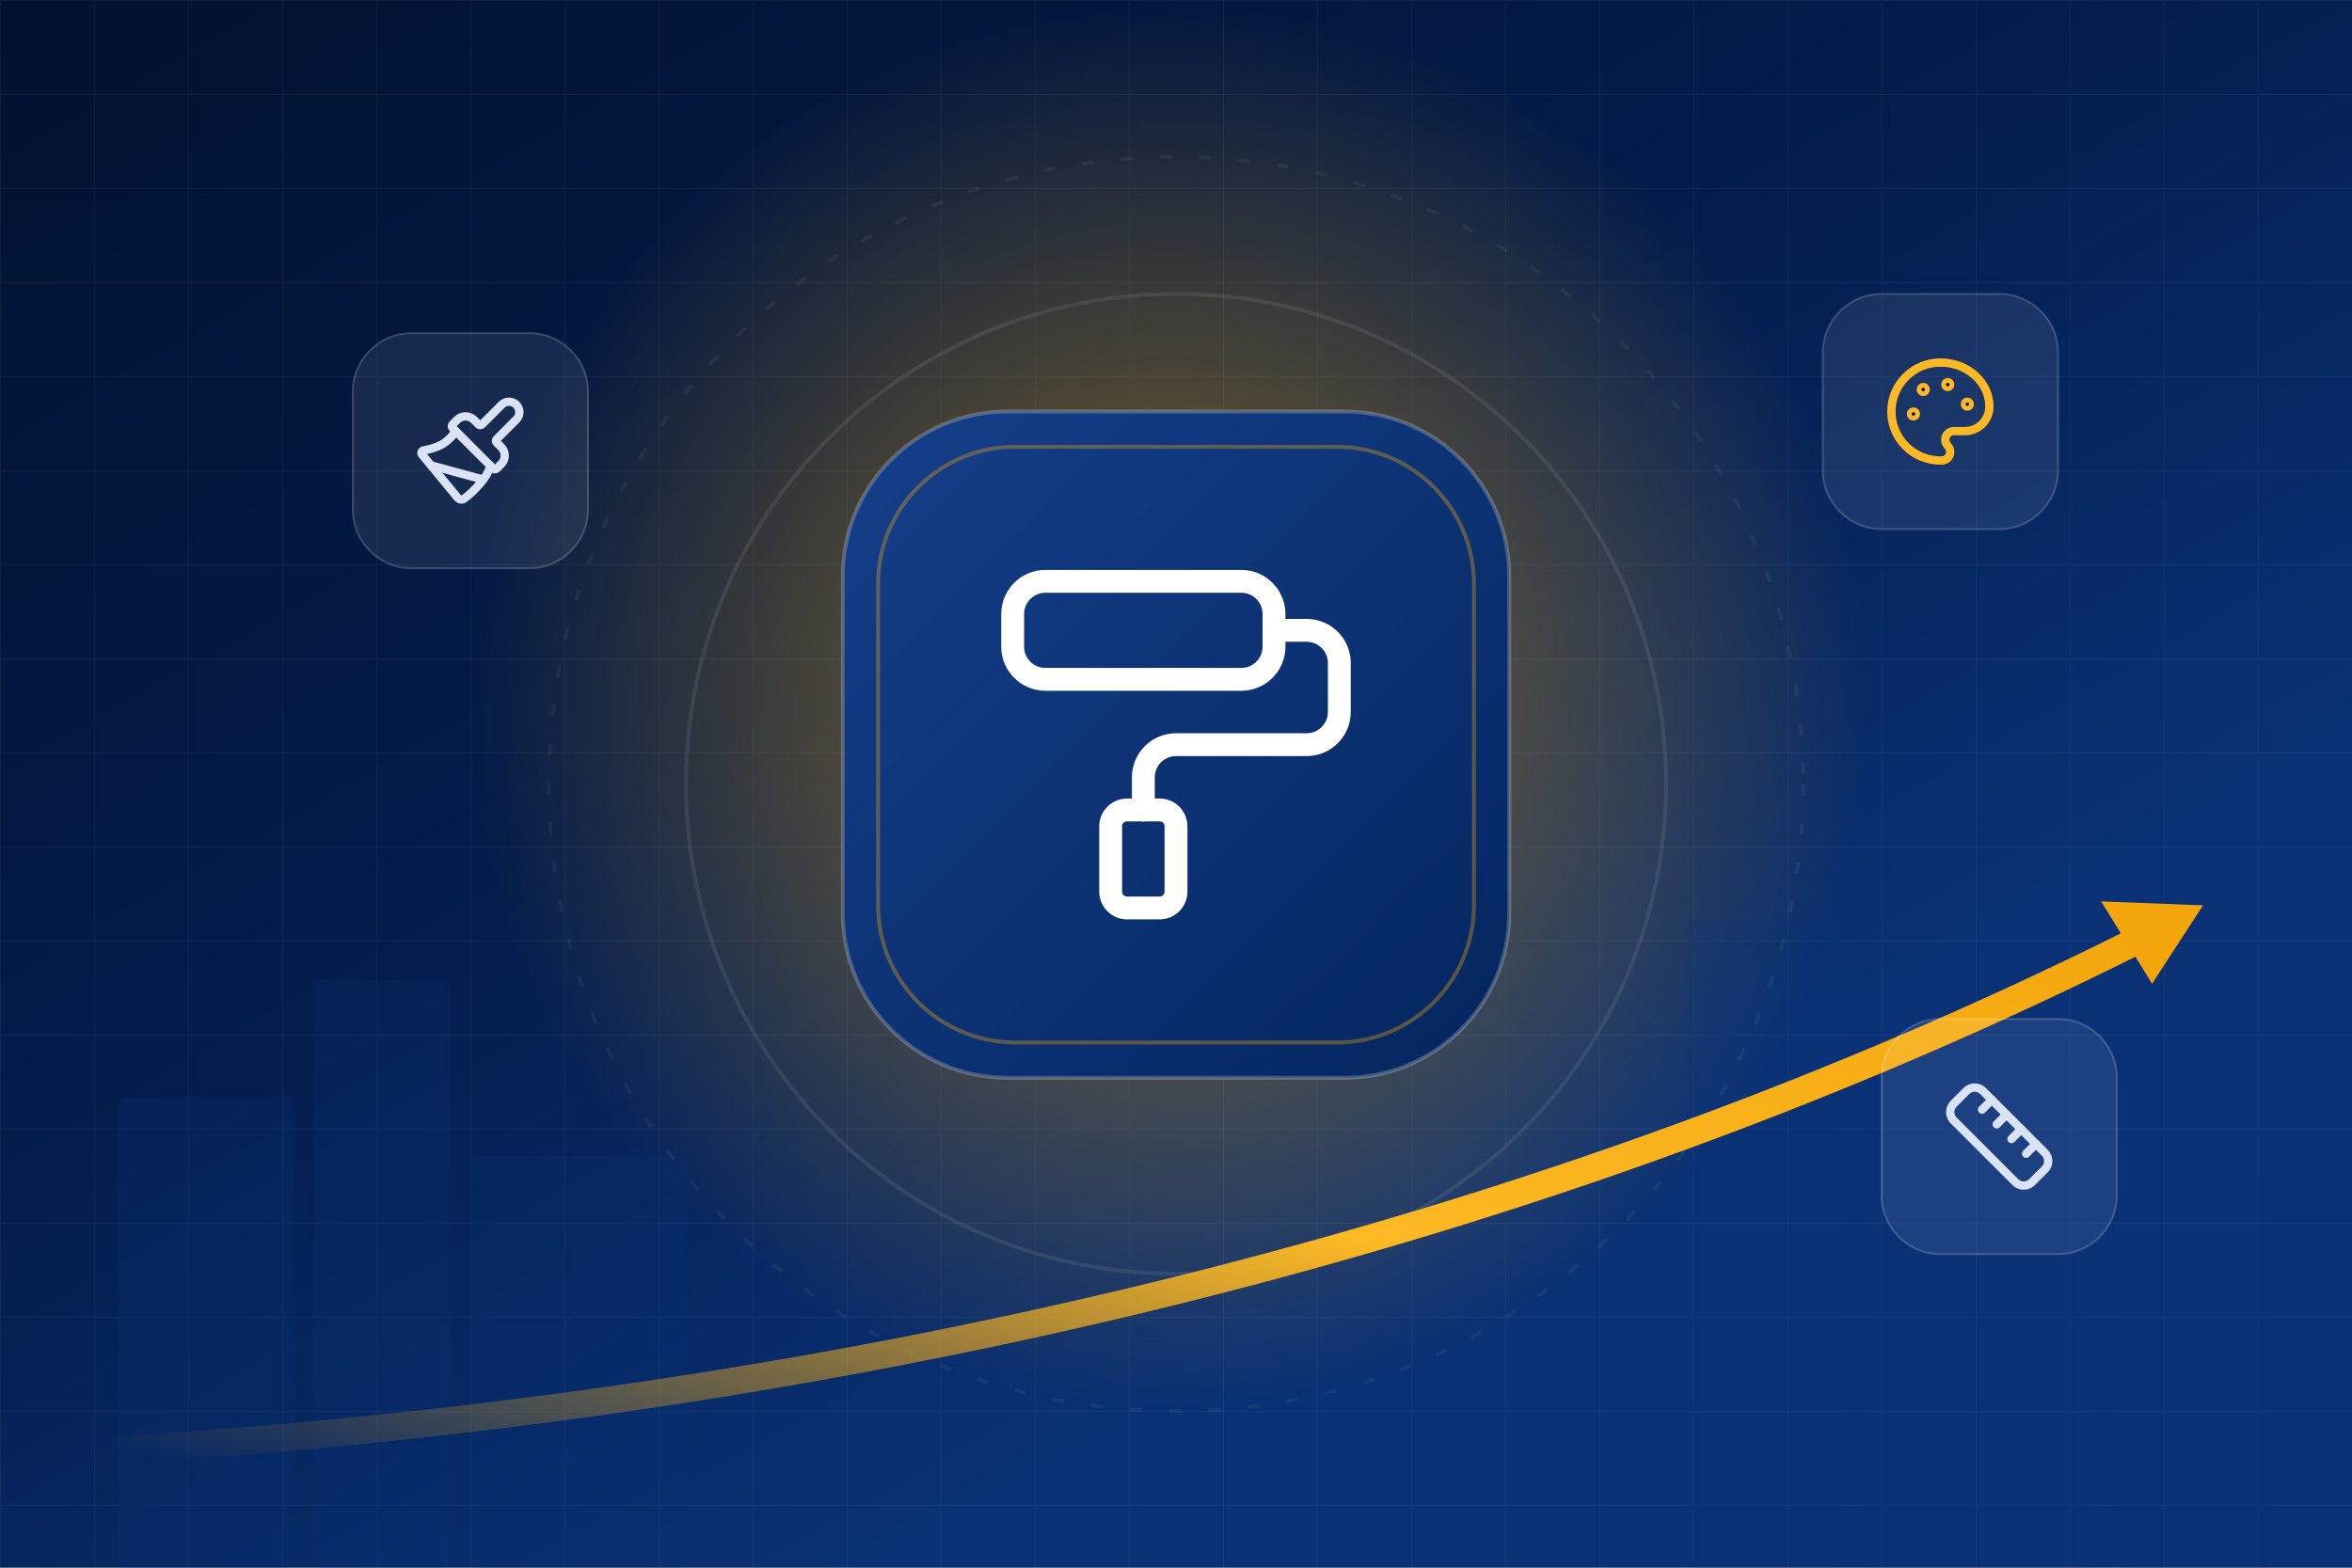
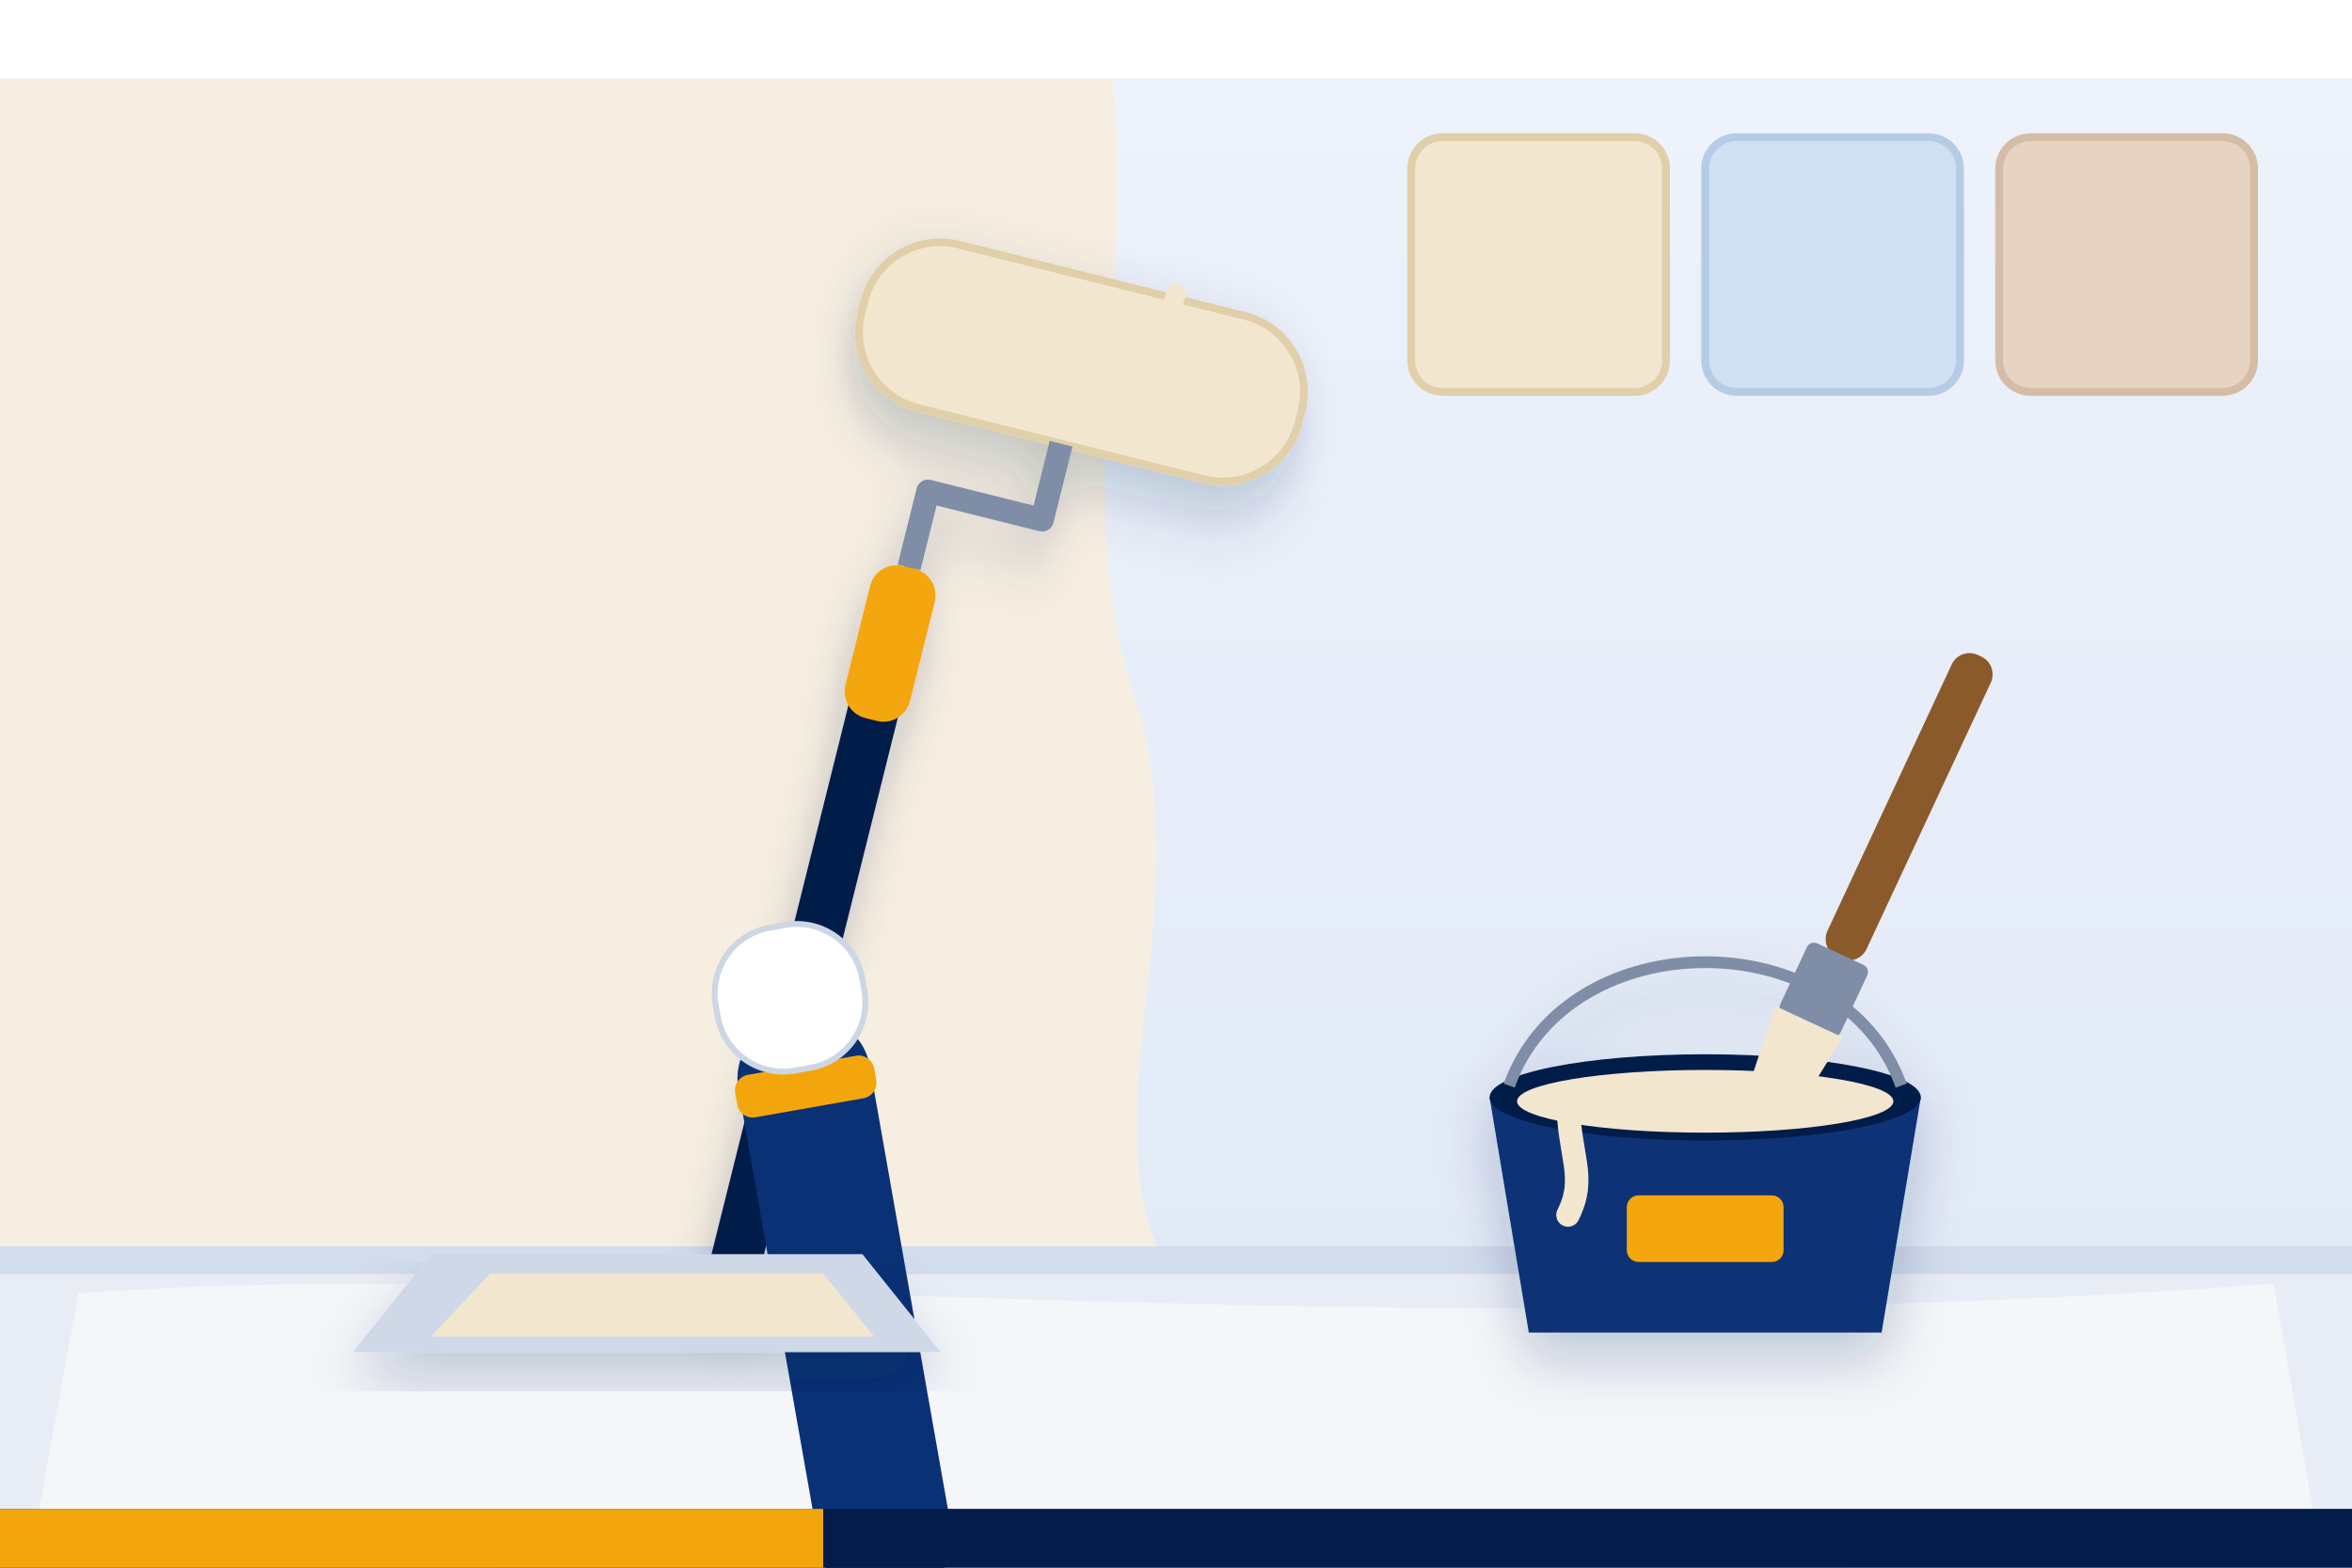
<svg xmlns="http://www.w3.org/2000/svg" viewBox="0 0 1200 800" role="img" aria-label="painting services illustration">
  <defs>
-     <linearGradient id="bg" gradientTransform="rotate(50)">
-       <stop offset="0" stop-color="#02112f" />
-       <stop offset="0.55" stop-color="#031c4a" />
-       <stop offset="1" stop-color="#0a3175" />
+     <linearGradient id="wall" x1="0" y1="0" x2="0" y2="1">
+       <stop offset="0" stop-color="#eef3fb" />
+       <stop offset="1" stop-color="#dfe8f6" />
    </linearGradient>
-     <radialGradient id="glow" cx="0.5" cy="0.5" r="0.5">
-       <stop offset="0" stop-color="#f3a60c" stop-opacity="0.55" />
-       <stop offset="1" stop-color="#f3a60c" stop-opacity="0" />
-     </radialGradient>
-     <linearGradient id="tile" x1="0" y1="0" x2="1" y2="1">
-       <stop offset="0" stop-color="#153f8a" />
-       <stop offset="1" stop-color="#04265f" />
+     <linearGradient id="floor" x1="0" y1="0" x2="0" y2="1">
+       <stop offset="0" stop-color="#c9d6ea" />
+       <stop offset="1" stop-color="#b3c3dc" />
    </linearGradient>
-     <linearGradient id="swoosh" x1="0" y1="1" x2="1" y2="0">
-       <stop offset="0" stop-color="#f3a60c" stop-opacity="0" />
-       <stop offset="0.5" stop-color="#fdb924" />
+     <linearGradient id="night" x1="0" y1="0" x2="0" y2="1">
+       <stop offset="0" stop-color="#0b1b3d" />
+       <stop offset="1" stop-color="#162c58" />
+     </linearGradient>
+     <linearGradient id="sky" x1="0" y1="0" x2="0" y2="1">
+       <stop offset="0" stop-color="#7cc0f5" />
+       <stop offset="0.7" stop-color="#cfe7fb" />
+       <stop offset="1" stop-color="#f6e7c8" />
+     </linearGradient>
+     <linearGradient id="glass" x1="0" y1="0" x2="1" y2="1">
+       <stop offset="0" stop-color="#8fc3ef" />
+       <stop offset="0.5" stop-color="#3f79c4" />
+       <stop offset="1" stop-color="#1d4fa3" />
+     </linearGradient>
+     <linearGradient id="metal" x1="0" y1="0" x2="1" y2="0">
+       <stop offset="0" stop-color="#d6deea" />
+       <stop offset="0.5" stop-color="#f4f7fb" />
+       <stop offset="1" stop-color="#b8c4d6" />
+     </linearGradient>
+     <linearGradient id="goldGrad" x1="0" y1="0" x2="0" y2="1">
+       <stop offset="0" stop-color="#fdcf6a" />
      <stop offset="1" stop-color="#f3a60c" />
    </linearGradient>
-     <pattern id="grid" width="48" height="48" patternUnits="userSpaceOnUse">
-       <path d="M48 0H0V48" fill="none" stroke="#ffffff" stroke-opacity="0.05" />
-     </pattern>
+     <radialGradient id="lamp" cx="0.5" cy="0.5" r="0.5">
+       <stop offset="0" stop-color="#fff3c4" stop-opacity="0.95" />
+       <stop offset="1" stop-color="#fff3c4" stop-opacity="0" />
+     </radialGradient>
+     <filter id="shadow" x="-20%" y="-20%" width="140%" height="160%">
+       <feDropShadow dx="0" dy="14" stdDeviation="14" flood-color="#031c4a" flood-opacity="0.22" />
+     </filter>
  </defs>
-   <rect width="1200" height="800" fill="url(#bg)" />
-   <rect width="1200" height="800" fill="url(#grid)" />
-   <circle cx="597" cy="360" r="360" fill="url(#glow)" />
-   <g opacity="0.22" fill="#0a3175">
-     <rect x="60" y="560" width="90" height="240" rx="4" />
-     <rect x="160" y="500" width="70" height="300" rx="4" />
-     <rect x="240" y="590" width="110" height="210" rx="4" />
-     <rect x="860" y="470" width="80" height="330" rx="4" />
-     <rect x="950" y="540" width="120" height="260" rx="4" />
-     <rect x="1080" y="600" width="80" height="200" rx="4" />
+   <rect width="1200" height="800" fill="url(#wall)" />
+   <rect y="650" width="1200" height="150" fill="url(#floor)" />
+   <rect y="636" width="1200" height="14" fill="#d2dcec" />
+   <rect y="650" width="1200" height="4" fill="#a9b9d3" />
+   <ellipse cx="600" cy="770" rx="520" ry="40" fill="#031c4a" opacity="0.05" />
+   <rect x="0" y="0" width="560" height="636" fill="#f6efe1" />
+   <path d="M560 0 C 590 120, 540 240, 580 360 C 610 460, 560 560, 590 636 L560 636 L560 0z" fill="#f6efe1" />
+   <rect x="0" y="0" width="1200" height="40" fill="#ffffff" />
+   <path d="M0 650 h1200 v120 h-1200z" fill="#e8edf5" />
+   <path d="M40 660 C 300 640, 700 690, 1160 655 L1180 770 L20 770z" fill="#f4f6fa" />
+   <g transform="translate(470 120) rotate(14)" filter="url(#shadow)">
+     <rect x="-20" y="0" width="230" height="86" rx="40" fill="#f2e6cf" />
+     <rect x="-20" y="0" width="230" height="86" rx="40" fill="none" stroke="#e1cfa9" stroke-width="4" />
+     <path d="M95 86 v40 h-60 v40" fill="none" stroke="#7f8ea6" stroke-width="12" stroke-linejoin="round" />
+     <rect x="22" y="166" width="26" height="380" rx="12" fill="#031c4a" />
+     <rect x="18" y="166" width="34" height="80" rx="14" fill="#f3a60c" />
  </g>
-   <circle cx="600" cy="400" r="250" fill="none" stroke="#ffffff" stroke-opacity="0.08" stroke-width="2" />
-   <circle cx="600" cy="400" r="320" fill="none" stroke="#ffffff" stroke-opacity="0.05" stroke-width="2" stroke-dasharray="6 14" />
-   <path d="M60 740 C 380 720, 760 650, 1110 470" fill="none" stroke="url(#swoosh)" stroke-width="14" stroke-linecap="round" />
-   <path d="M1124 462 l-52 -2 l26 42 z" fill="#f3a60c" />
-   <g transform="translate(430 210)">
-     <rect width="340" height="340" rx="84" fill="url(#tile)" stroke="#ffffff" stroke-opacity="0.22" stroke-width="2" />
-     <rect x="18" y="18" width="304" height="304" rx="70" fill="none" stroke="#f3a60c" stroke-opacity="0.35" stroke-width="2" />
-     <g transform="translate(70 70)">
-       <g transform="scale(8.333333)" fill="none" stroke="#ffffff" stroke-width="1.4" stroke-linecap="round" stroke-linejoin="round">
-         <rect width="16" height="6" x="2" y="2" rx="2" />
-         <path d="M10 16v-2a2 2 0 0 1 2-2h8a2 2 0 0 0 2-2V7a2 2 0 0 0-2-2h-2" />
-         <rect width="4" height="6" x="8" y="16" rx="1" />
-       </g>
-     </g>
+   <path d="M600 150 c-10 30 6 40 0 60" stroke="#f2e6cf" stroke-width="10" stroke-linecap="round" fill="none" />
+   <g transform="translate(405 520) rotate(-100)">
+     <rect x="-300" y="-34" width="300" height="68" rx="30" fill="#0a3175" />
+     <rect x="-46" y="-36" width="22" height="72" rx="8" fill="#f3a60c" />
+     <rect x="-26" y="-38" width="74" height="76" rx="34" fill="#ffffff" stroke="#cdd6e4" stroke-width="3" />
  </g>
-   <g transform="translate(180 170)">
-     <rect width="120" height="120" rx="30" fill="#ffffff" fill-opacity="0.08" stroke="#ffffff" stroke-opacity="0.18" />
-     <g transform="translate(30 30)">
-       <g transform="scale(2.5)" fill="none" stroke="#d9e3f5" stroke-width="1.7" stroke-linecap="round" stroke-linejoin="round">
-         <path d="m14.622 17.897-10.68-2.913" />
-         <path d="M18.376 2.622a1 1 0 1 1 3.002 3.002L17.36 9.643a.5.5 0 0 0 0 .707l.944.944a2.41 2.41 0 0 1 0 3.408l-.944.944a.5.5 0 0 1-.707 0L8.354 7.348a.5.5 0 0 1 0-.707l.944-.944a2.41 2.41 0 0 1 3.408 0l.944.944a.5.5 0 0 0 .707 0z" />
-         <path d="M9 8c-1.804 2.71-3.97 3.46-6.583 3.948a.507.507 0 0 0-.302.819l7.32 8.883a1 1 0 0 0 1.185.204C12.735 20.405 16 16.792 16 15" />
-       </g>
-     </g>
+   <g transform="translate(760 560)" filter="url(#shadow)">
+     <path d="M0 0 h220 l-20 120 h-180z" fill="#0a3175" />
+     <ellipse cx="110" cy="0" rx="110" ry="22" fill="#031c4a" />
+     <ellipse cx="110" cy="2" rx="96" ry="16" fill="#f2e6cf" />
+     <path d="M40 0 c0 30 10 40 0 60" stroke="#f2e6cf" stroke-width="12" stroke-linecap="round" fill="none" />
+     <path d="M10 -6 C 40 -90, 180 -90, 210 -6" fill="none" stroke="#7f8ea6" stroke-width="6" />
+     <rect x="70" y="50" width="80" height="34" rx="6" fill="#f3a60c" />
  </g>
-   <g transform="translate(930 150)">
-     <rect width="120" height="120" rx="30" fill="#ffffff" fill-opacity="0.08" stroke="#ffffff" stroke-opacity="0.18" />
-     <g transform="translate(30 30)">
-       <g transform="scale(2.5)" fill="none" stroke="#fdb924" stroke-width="1.7" stroke-linecap="round" stroke-linejoin="round">
-         <path d="M12 22a1 1 0 0 1 0-20 10 9 0 0 1 10 9 5 5 0 0 1-5 5h-2.25a1.75 1.75 0 0 0-1.4 2.8l.3.4a1.75 1.75 0 0 1-1.4 2.8z" />
-         <circle cx="13.5" cy="6.5" r=".5" fill="currentColor" />
-         <circle cx="17.5" cy="10.5" r=".5" fill="currentColor" />
-         <circle cx="6.5" cy="12.5" r=".5" fill="currentColor" />
-         <circle cx="8.5" cy="7.5" r=".5" fill="currentColor" />
-       </g>
-     </g>
+   <g transform="translate(220 640)" filter="url(#shadow)">
+     <path d="M0 0 l220 0 l40 50 l-300 0z" fill="#cfd8e6" />
+     <path d="M30 10 l170 0 l26 32 l-226 0z" fill="#f2e6cf" />
  </g>
-   <g transform="translate(960 520)">
-     <rect width="120" height="120" rx="30" fill="#ffffff" fill-opacity="0.08" stroke="#ffffff" stroke-opacity="0.18" />
-     <g transform="translate(30 30)">
-       <g transform="scale(2.5)" fill="none" stroke="#d9e3f5" stroke-width="1.7" stroke-linecap="round" stroke-linejoin="round">
-         <path d="M21.3 15.3a2.4 2.4 0 0 1 0 3.4l-2.6 2.6a2.4 2.4 0 0 1-3.4 0L2.7 8.7a2.41 2.41 0 0 1 0-3.4l2.6-2.6a2.41 2.41 0 0 1 3.4 0Z" />
-         <path d="m14.5 12.5 2-2" />
-         <path d="m11.5 9.5 2-2" />
-         <path d="m8.5 6.5 2-2" />
-         <path d="m17.5 15.5 2-2" />
-       </g>
-     </g>
+   <g transform="translate(1000 330) rotate(25)">
+     <rect width="22" height="170" rx="10" fill="#8b5a2b" />
+     <rect x="-6" y="168" width="34" height="40" rx="4" fill="#7f8ea6" />
+     <path d="M-8 206 h38 l-6 50 h-26z" fill="#f2e6cf" />
  </g>
+   <rect x="720" y="70" width="130" height="130" rx="16" fill="#f2e6cf" stroke="#e1cfa9" stroke-width="4" />
+   <rect x="870" y="70" width="130" height="130" rx="16" fill="#cfe0f2" stroke="#b5cbe6" stroke-width="4" />
+   <rect x="1020" y="70" width="130" height="130" rx="16" fill="#e7d3c1" stroke="#d5bca6" stroke-width="4" />
+   <rect y="770" width="1200" height="30" fill="#031c4a" />
+   <rect y="770" width="420" height="30" fill="#f3a60c" />
</svg>
